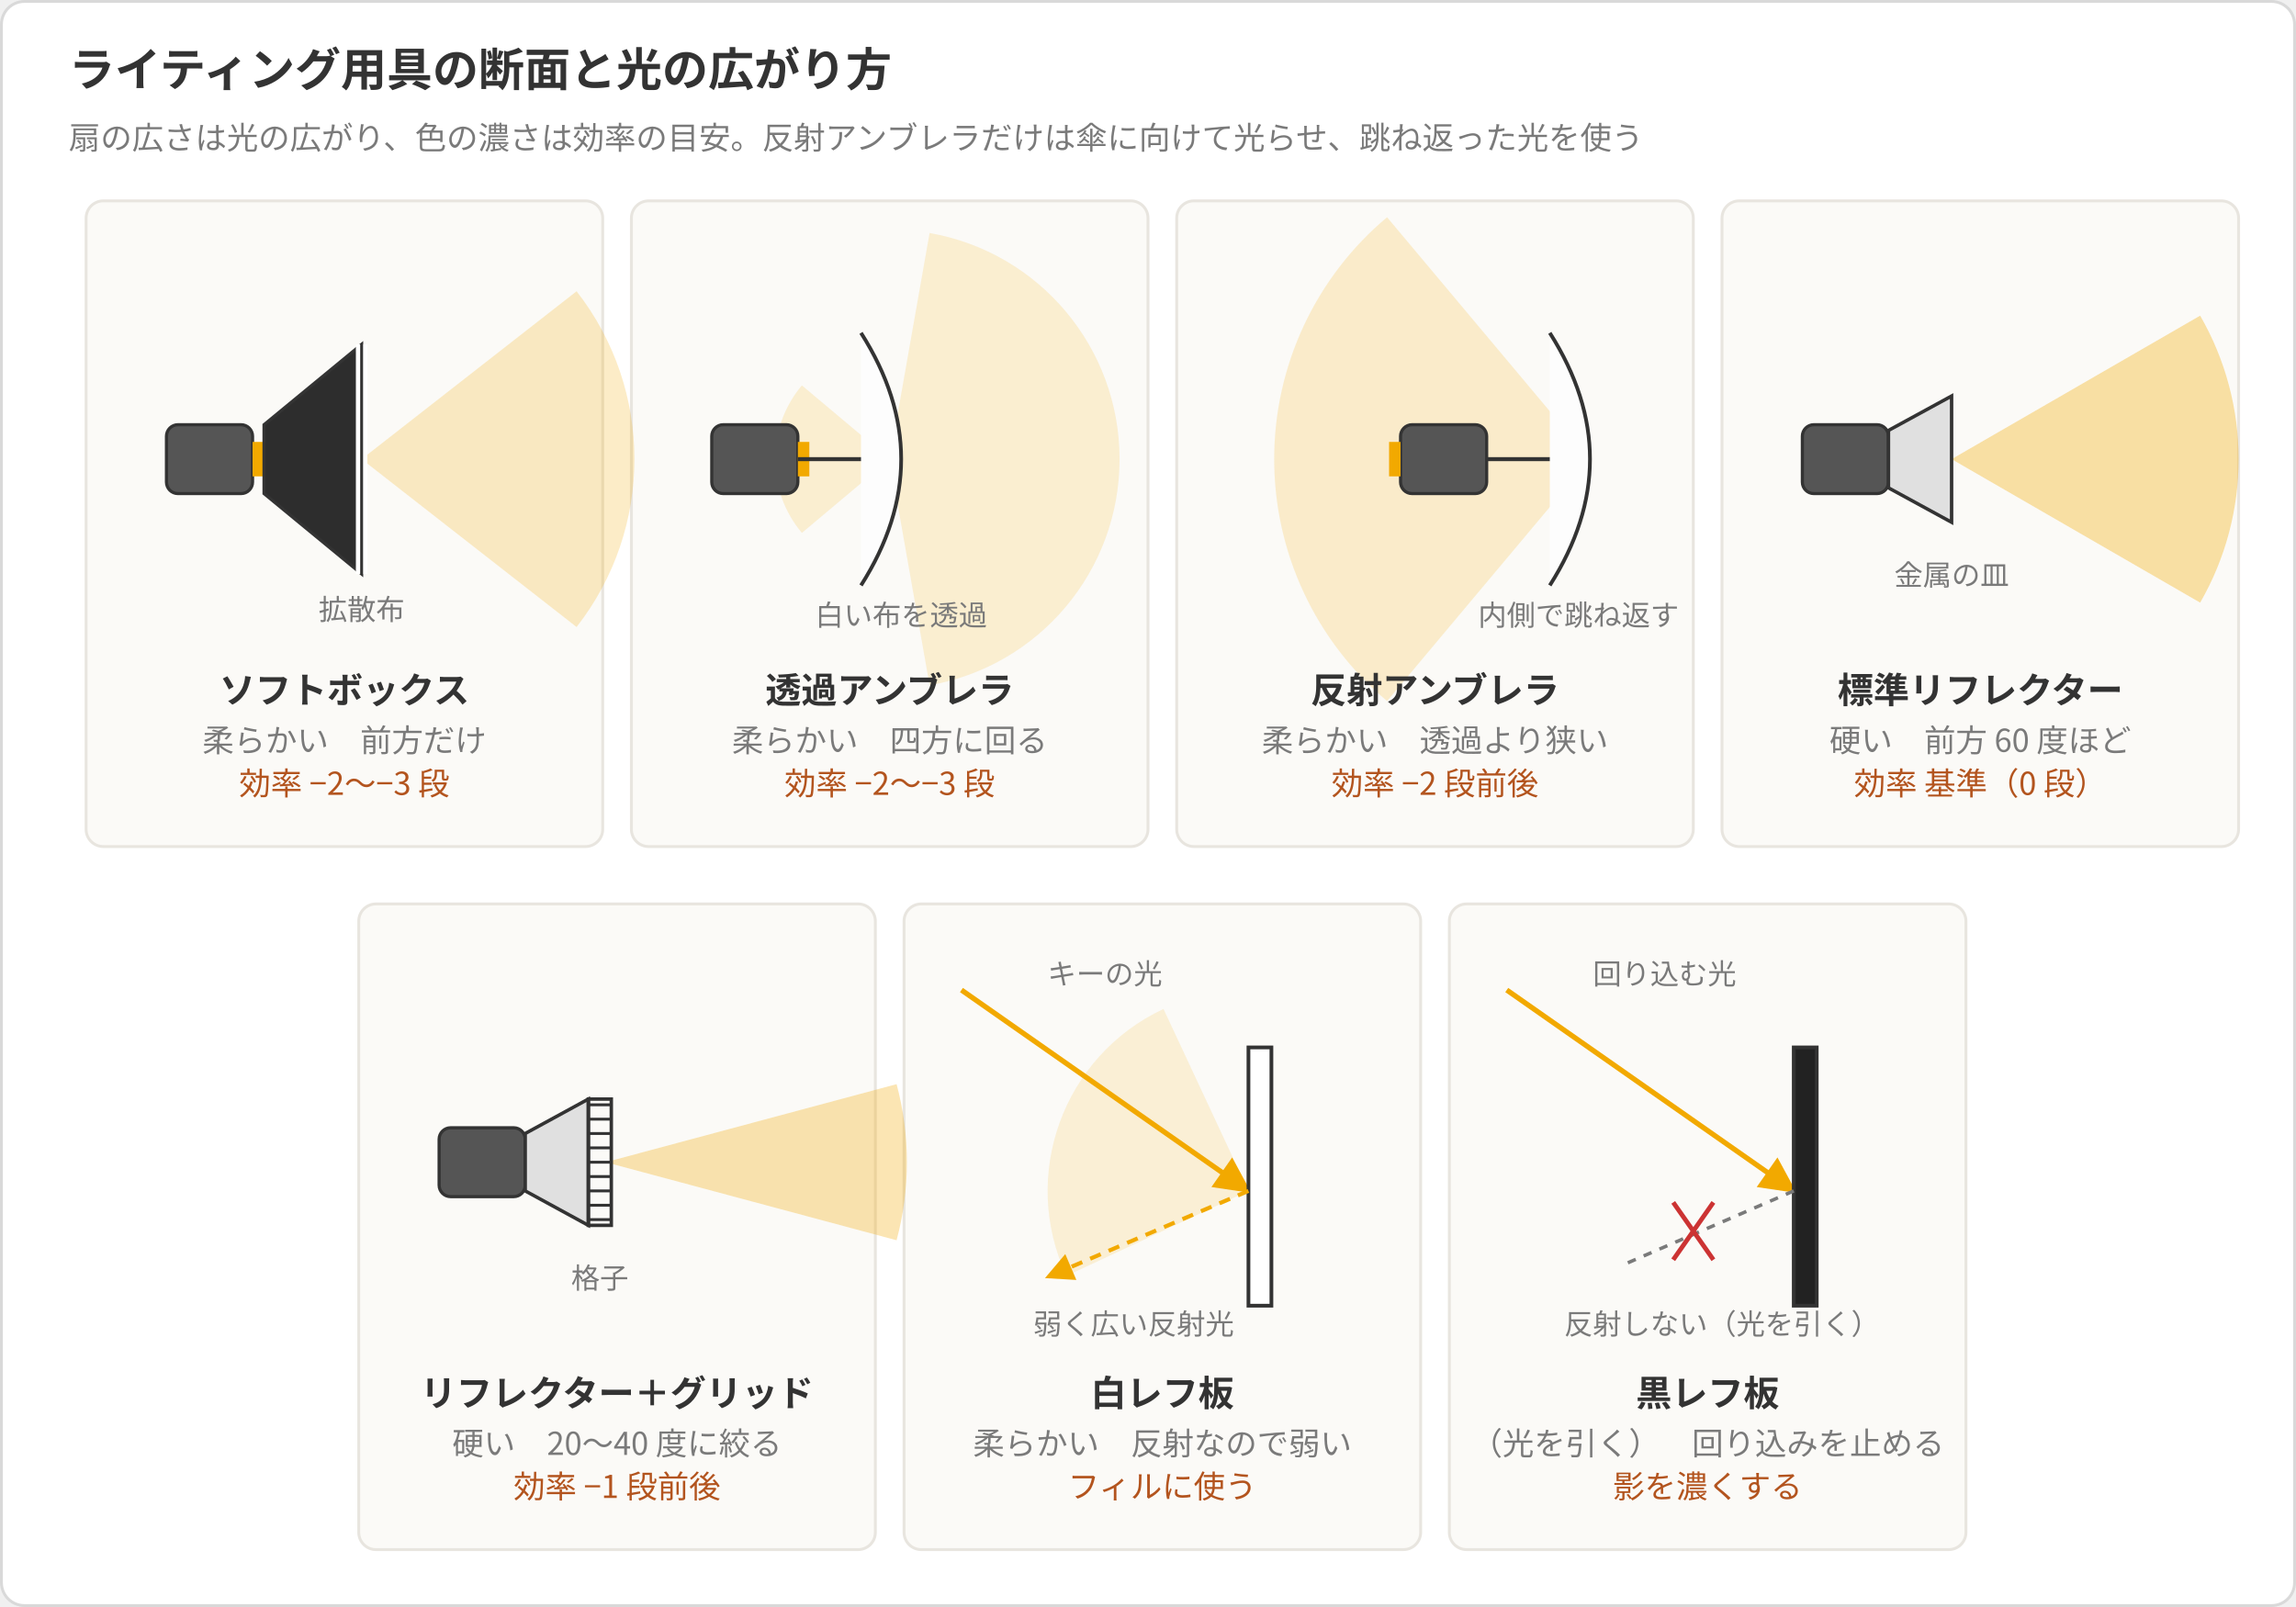
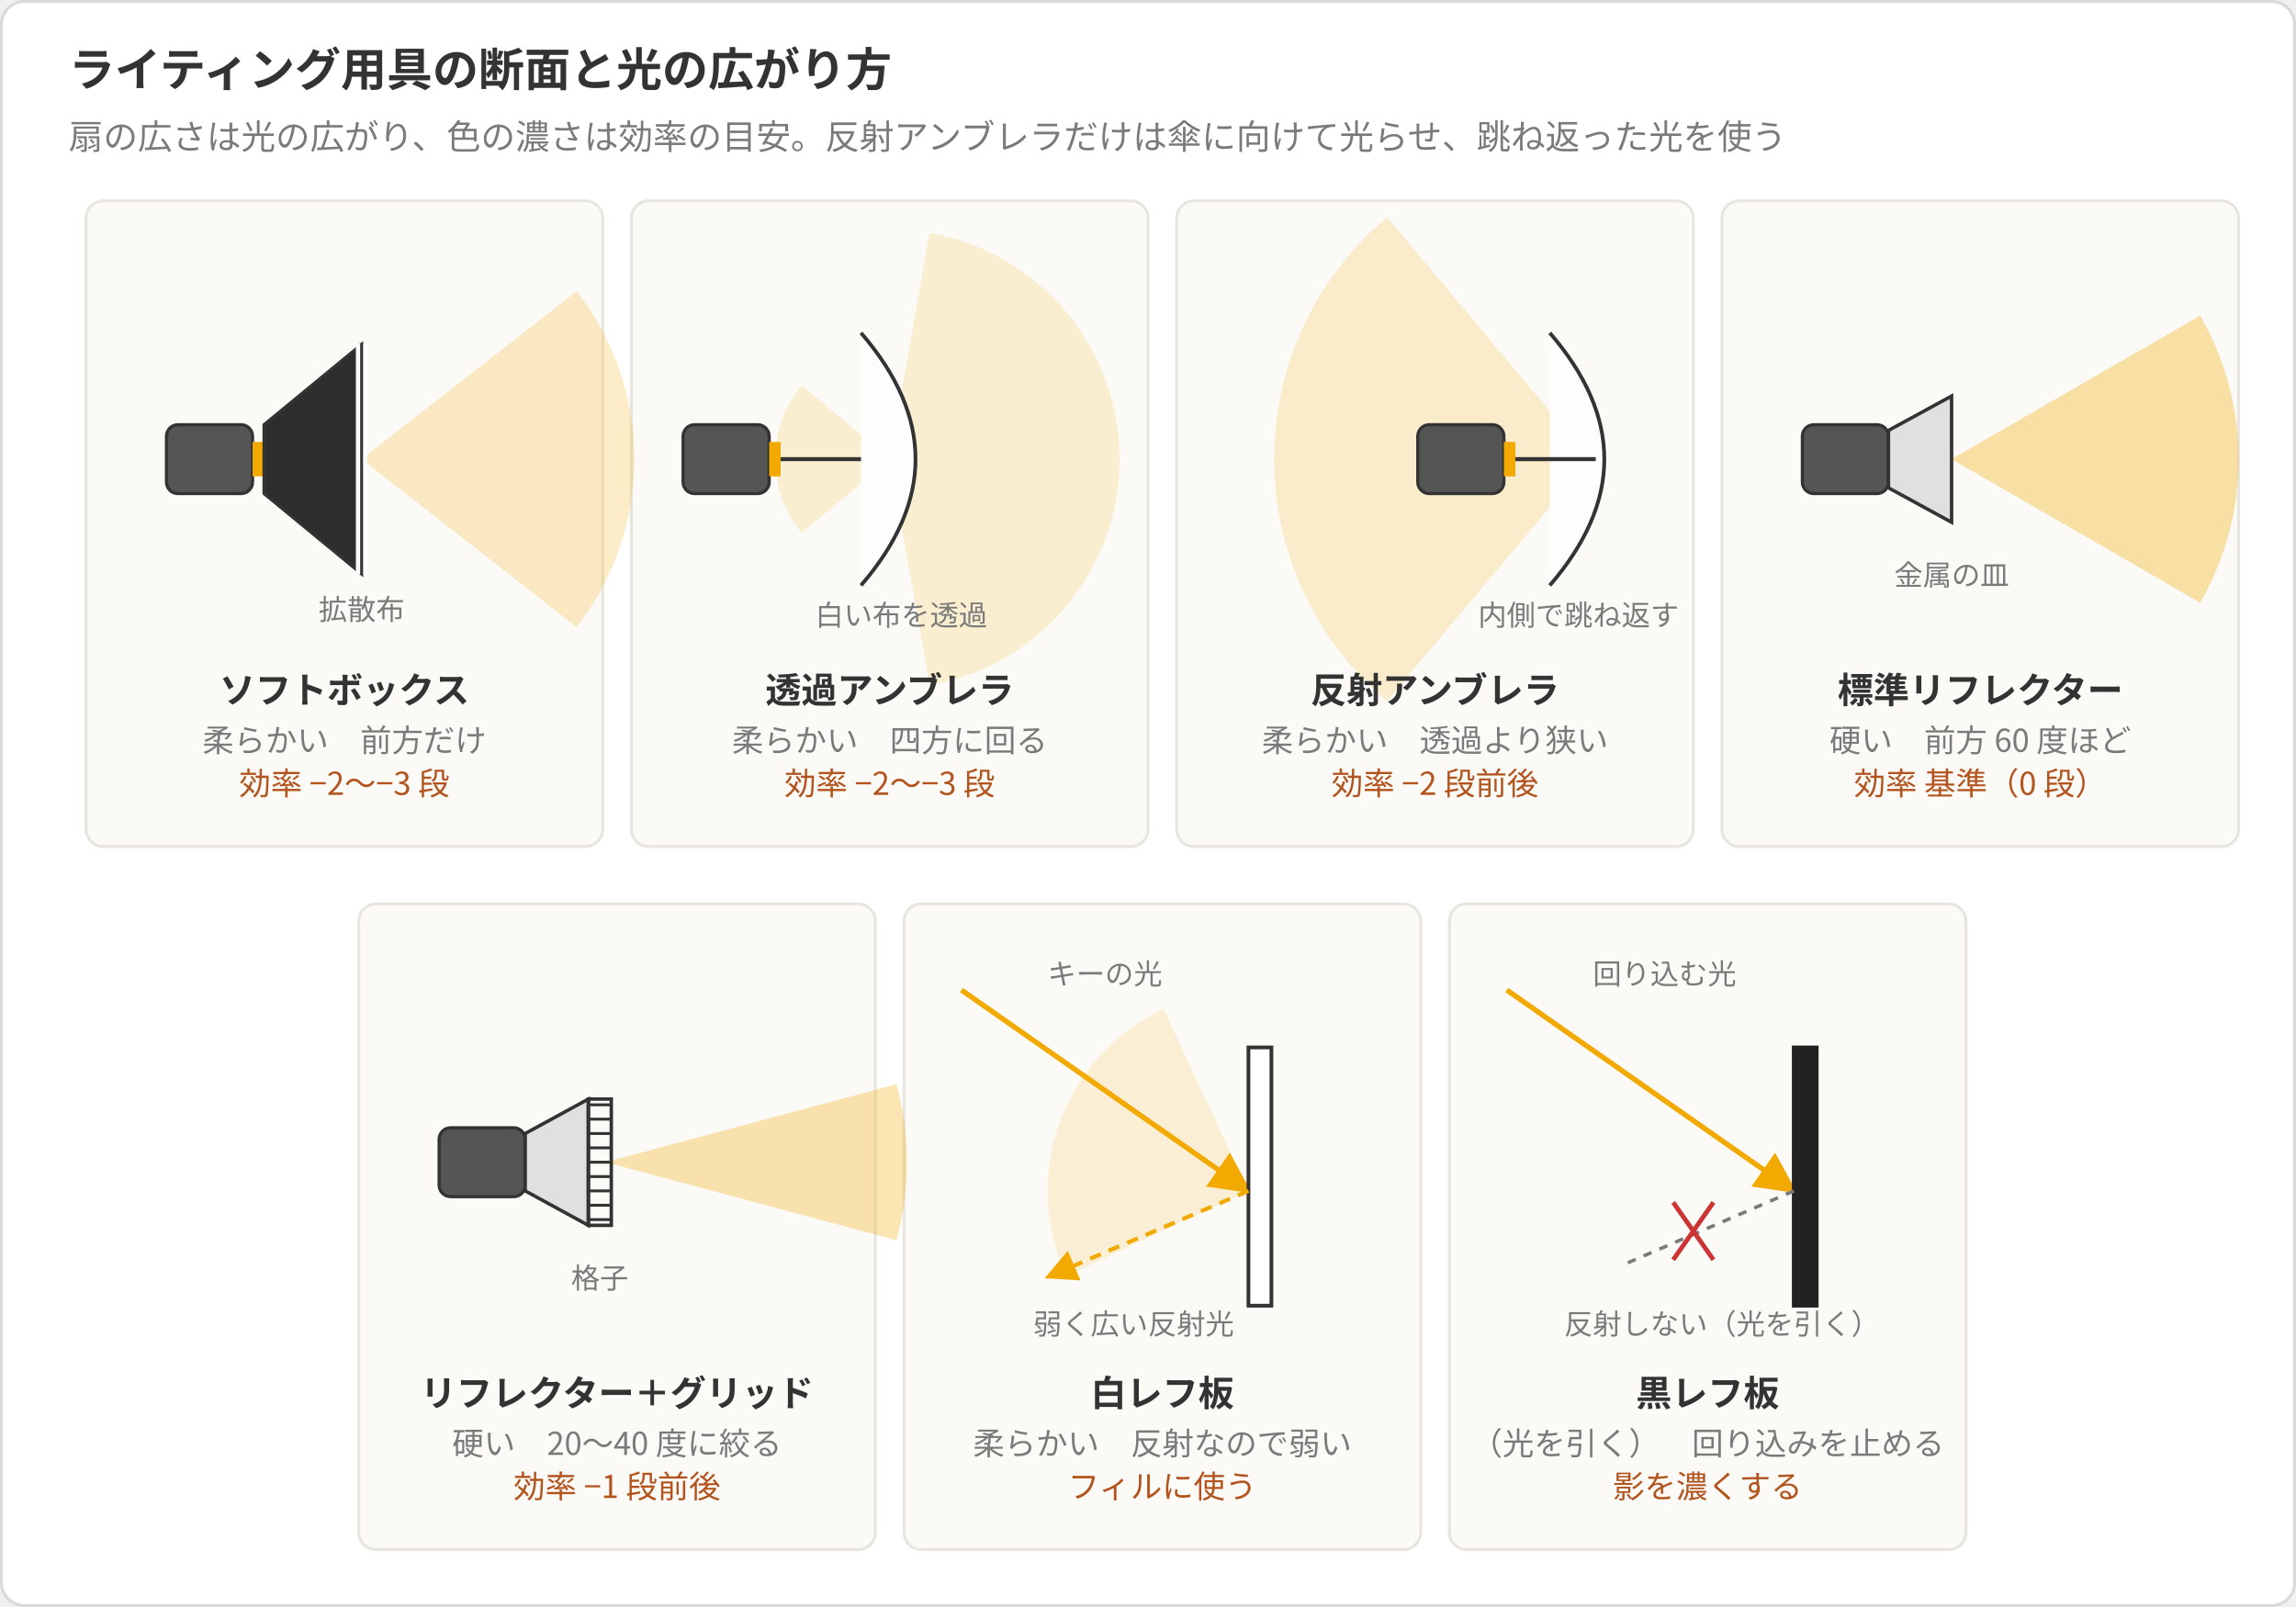
<svg xmlns="http://www.w3.org/2000/svg" viewBox="0 0 800 560" width="800" height="560" role="img" aria-label="ライティング用具の断面と光の広がり方">
  <defs>
-     <marker id="arrow" viewBox="0 0 10 10" refX="9" refY="5" markerWidth="7" markerHeight="7" orient="auto-start-reverse">
-       <path d="M0,0 L10,5 L0,10 Z" fill="#333333" />
-     </marker>
-     <marker id="arrow-muted" viewBox="0 0 10 10" refX="9" refY="5" markerWidth="7" markerHeight="7" orient="auto-start-reverse">
-       <path d="M0,0 L10,5 L0,10 Z" fill="#7a7a7a" />
-     </marker>
-     <marker id="arrow-blue" viewBox="0 0 10 10" refX="9" refY="5" markerWidth="7" markerHeight="7" orient="auto-start-reverse">
-       <path d="M0,0 L10,5 L0,10 Z" fill="#2f6db5" />
-     </marker>
-     <marker id="arrow-light" viewBox="0 0 10 10" refX="9" refY="5" markerWidth="7" markerHeight="7" orient="auto-start-reverse">
+     <filter id="blur" x="-30%" y="-30%" width="160%" height="160%">
+       <feGaussianBlur stdDeviation="4" />
+     </filter>
+     <marker id="arrow1" viewBox="0 0 10 10" refX="9" refY="5" markerWidth="8" markerHeight="8" orient="auto-start-reverse">
      <path d="M0,0 L10,5 L0,10 Z" fill="#f2a900" />
    </marker>
  </defs>
  <rect x="0.5" y="0.5" width="799" height="559" rx="8" fill="#ffffff" stroke="#d9d9d9" />
-   <text x="24" y="30" font-family="'Noto Sans JP','Noto Sans CJK JP','Hiragino Sans','Yu Gothic','Meiryo',sans-serif" font-size="16" font-weight="bold" fill="#333333">ライティング用具の断面と光の広がり方</text>
-   <text x="24.0" y="52.0" font-family="'Noto Sans JP','Noto Sans CJK JP','Hiragino Sans','Yu Gothic','Meiryo',sans-serif" font-size="11" text-anchor="start" fill="#7a7a7a" font-weight="normal">
+   <text x="24.0" y="30.0" font-family="'Noto Sans JP','Noto Sans CJK JP','Hiragino Sans','Yu Gothic','Meiryo',sans-serif" font-size="16" text-anchor="start" fill="#333333" font-weight="bold">
+     <tspan x="24.0" dy="0">ライティング用具の断面と光の広がり方</tspan>
+   </text>
+   <text x="24.0" y="52.0" font-family="'Noto Sans JP','Noto Sans CJK JP','Hiragino Sans','Yu Gothic','Meiryo',sans-serif" font-size="12" text-anchor="start" fill="#7a7a7a" font-weight="normal">
    <tspan x="24.0" dy="0">扇の広さは光の広がり、色の濃さは効率の目安。反射アンブレラだけは傘に向けて光らせ、跳ね返った光を使う</tspan>
  </text>
-   <rect x="30" y="70" width="180" height="225" rx="6" fill="#fbfaf7" stroke="#e8e5df" />
-   <rect x="220" y="70" width="180" height="225" rx="6" fill="#fbfaf7" stroke="#e8e5df" />
-   <rect x="410" y="70" width="180" height="225" rx="6" fill="#fbfaf7" stroke="#e8e5df" />
-   <rect x="600" y="70" width="180" height="225" rx="6" fill="#fbfaf7" stroke="#e8e5df" />
-   <rect x="125" y="315" width="180" height="225" rx="6" fill="#fbfaf7" stroke="#e8e5df" />
-   <rect x="315" y="315" width="180" height="225" rx="6" fill="#fbfaf7" stroke="#e8e5df" />
-   <rect x="505" y="315" width="180" height="225" rx="6" fill="#fbfaf7" stroke="#e8e5df" />
-   <path d="M126.0,160 L200.9,101.5 A95,95 0 0,1 200.9,218.5 Z" fill="#f2a900" opacity="0.22" />
-   <rect x="58.0" y="148" width="30" height="24" rx="4" fill="#555555" stroke="#333333" stroke-width="1.1" />
-   <rect x="88.0" y="154" width="4" height="12" fill="#f2a900" />
+   <rect x="30.0" y="70.0" width="180.0" height="225.0" rx="6" fill="#fbfaf7" stroke="#e8e5df" stroke-width="1" />
+   <rect x="220.0" y="70.0" width="180.0" height="225.0" rx="6" fill="#fbfaf7" stroke="#e8e5df" stroke-width="1" />
+   <rect x="410.0" y="70.0" width="180.0" height="225.0" rx="6" fill="#fbfaf7" stroke="#e8e5df" stroke-width="1" />
+   <rect x="600.0" y="70.0" width="180.0" height="225.0" rx="6" fill="#fbfaf7" stroke="#e8e5df" stroke-width="1" />
+   <rect x="125.0" y="315.0" width="180.0" height="225.0" rx="6" fill="#fbfaf7" stroke="#e8e5df" stroke-width="1" />
+   <rect x="315.0" y="315.0" width="180.0" height="225.0" rx="6" fill="#fbfaf7" stroke="#e8e5df" stroke-width="1" />
+   <rect x="505.0" y="315.0" width="180.0" height="225.0" rx="6" fill="#fbfaf7" stroke="#e8e5df" stroke-width="1" />
+   <path d="M126.0,160.0 L200.9,101.5 A95.0,95.0 0 0,1 200.9,218.5 Z" fill="#f2a900" opacity="0.22" />
+   <rect x="58.0" y="148.0" width="30.0" height="24.0" rx="4" fill="#555555" stroke="#333333" stroke-width="1.1" />
+   <rect x="88.0" y="154.0" width="4.0" height="12.0" rx="0" fill="#f2a900" stroke="none" stroke-width="0" />
  <path d="M92.0,148 L126.0,120 L126.0,200 L92.0,172 Z" fill="#2d2d2d" stroke="#333333" stroke-width="1.1" />
-   <line x1="126.0" y1="120" x2="126.0" y2="200" stroke="#fff" stroke-width="4" />
-   <line x1="126.0" y1="120" x2="126.0" y2="200" stroke="#333333" stroke-width="1" />
+   <line x1="126.0" y1="120.0" x2="126.0" y2="200.0" stroke="#fff" stroke-width="4" />
+   <line x1="126.0" y1="120.0" x2="126.0" y2="200.0" stroke="#333333" stroke-width="1" />
  <text x="126.0" y="216.0" font-family="'Noto Sans JP','Noto Sans CJK JP','Hiragino Sans','Yu Gothic','Meiryo',sans-serif" font-size="10" text-anchor="middle" fill="#7a7a7a" font-weight="normal">
    <tspan x="126.0" dy="0">拡散布</tspan>
  </text>
  <text x="120.0" y="245.0" font-family="'Noto Sans JP','Noto Sans CJK JP','Hiragino Sans','Yu Gothic','Meiryo',sans-serif" font-size="12.5" text-anchor="middle" fill="#333333" font-weight="bold">
    <tspan x="120.0" dy="0">ソフトボックス</tspan>
  </text>
  <text x="120.0" y="262.0" font-family="'Noto Sans JP','Noto Sans CJK JP','Hiragino Sans','Yu Gothic','Meiryo',sans-serif" font-size="11" text-anchor="middle" fill="#7a7a7a" font-weight="normal">
    <tspan x="120.0" dy="0">柔らかい　前方だけ</tspan>
  </text>
  <text x="120.0" y="277.0" font-family="'Noto Sans JP','Noto Sans CJK JP','Hiragino Sans','Yu Gothic','Meiryo',sans-serif" font-size="11" text-anchor="middle" fill="#b3541e" font-weight="normal">
    <tspan x="120.0" dy="0">効率 −2〜−3 段</tspan>
  </text>
-   <path d="M310.0,160 L323.9,81.2 A80,80 0 0,1 323.9,238.8 Z" fill="#f2a900" opacity="0.16" />
-   <path d="M310.0,160 L279.4,185.7 A40,40 0 0,1 279.4,134.3 Z" fill="#f2a900" opacity="0.16" />
-   <rect x="248.0" y="148" width="30" height="24" rx="4" fill="#555555" stroke="#333333" stroke-width="1.1" />
-   <rect x="278.0" y="154" width="4" height="12" fill="#f2a900" />
-   <line x1="278.0" y1="160" x2="310.0" y2="160" stroke="#333333" stroke-width="1.4" />
-   <path d="M300.0,116 Q328.0,160 300.0,204" fill="#fdfdfd" stroke="#333333" stroke-width="1.3" />
+   <path d="M310.0,160.0 L323.9,81.2 A80.0,80.0 0 0,1 323.9,238.8 Z" fill="#f2a900" opacity="0.16" />
+   <path d="M310.0,160.0 L279.4,185.7 A40.0,40.0 0 0,1 279.4,134.3 Z" fill="#f2a900" opacity="0.16" />
+   <g transform="translate(310.0,160.0) rotate(0)">
+     <path d="M-10,-44 Q28,0 -10,44" fill="#fdfdfd" stroke="#333333" stroke-width="1.3" />
+     <line x1="-10" y1="0" x2="-42" y2="0" stroke="#333333" stroke-width="1.4" />
+     <rect x="-72" y="-12" width="30" height="24" rx="4" fill="#555555" stroke="#333333" stroke-width="1.1" />
+     <rect x="-42" y="-6" width="4" height="12" fill="#f2a900" />
+   </g>
  <text x="314.0" y="218.0" font-family="'Noto Sans JP','Noto Sans CJK JP','Hiragino Sans','Yu Gothic','Meiryo',sans-serif" font-size="10" text-anchor="middle" fill="#7a7a7a" font-weight="normal">
    <tspan x="314.0" dy="0">白い布を透過</tspan>
  </text>
  <text x="310.0" y="245.0" font-family="'Noto Sans JP','Noto Sans CJK JP','Hiragino Sans','Yu Gothic','Meiryo',sans-serif" font-size="12.5" text-anchor="middle" fill="#333333" font-weight="bold">
    <tspan x="310.0" dy="0">透過アンブレラ</tspan>
  </text>
  <text x="310.0" y="262.0" font-family="'Noto Sans JP','Noto Sans CJK JP','Hiragino Sans','Yu Gothic','Meiryo',sans-serif" font-size="11" text-anchor="middle" fill="#7a7a7a" font-weight="normal">
    <tspan x="310.0" dy="0">柔らかい　四方に回る</tspan>
  </text>
  <text x="310.0" y="277.0" font-family="'Noto Sans JP','Noto Sans CJK JP','Hiragino Sans','Yu Gothic','Meiryo',sans-serif" font-size="11" text-anchor="middle" fill="#b3541e" font-weight="normal">
    <tspan x="310.0" dy="0">効率 −2〜−3 段</tspan>
  </text>
-   <path d="M554.0,160 L483.3,244.3 A110,110 0 0,1 483.3,75.7 Z" fill="#f2a900" opacity="0.18" />
-   <rect x="488.0" y="148" width="30" height="24" rx="4" fill="#555555" stroke="#333333" stroke-width="1.1" />
-   <rect x="484.0" y="154" width="4" height="12" fill="#f2a900" />
-   <line x1="518.0" y1="160" x2="550.0" y2="160" stroke="#333333" stroke-width="1.4" />
-   <path d="M540.0,116 Q568.0,160 540.0,204" fill="#fdfdfd" stroke="#333333" stroke-width="1.3" />
+   <path d="M554.0,160.0 L483.3,244.3 A110.0,110.0 0 0,1 483.3,75.7 Z" fill="#f2a900" opacity="0.18" />
+   <g transform="translate(550.0,160.0) rotate(180)">
+     <path d="M10,-44 Q-28,0 10,44" fill="#fdfdfd" stroke="#333333" stroke-width="1.3" />
+     <line x1="-6" y1="0" x2="34" y2="0" stroke="#333333" stroke-width="1.4" />
+     <rect x="26" y="-12" width="30" height="24" rx="4" fill="#555555" stroke="#333333" stroke-width="1.1" />
+     <rect x="22" y="-6" width="4" height="12" fill="#f2a900" />
+   </g>
  <text x="550.0" y="218.0" font-family="'Noto Sans JP','Noto Sans CJK JP','Hiragino Sans','Yu Gothic','Meiryo',sans-serif" font-size="10" text-anchor="middle" fill="#7a7a7a" font-weight="normal">
    <tspan x="550.0" dy="0">内側で跳ね返す</tspan>
  </text>
  <text x="500.0" y="245.0" font-family="'Noto Sans JP','Noto Sans CJK JP','Hiragino Sans','Yu Gothic','Meiryo',sans-serif" font-size="12.5" text-anchor="middle" fill="#333333" font-weight="bold">
    <tspan x="500.0" dy="0">反射アンブレラ</tspan>
  </text>
  <text x="500.0" y="262.0" font-family="'Noto Sans JP','Noto Sans CJK JP','Hiragino Sans','Yu Gothic','Meiryo',sans-serif" font-size="11" text-anchor="middle" fill="#7a7a7a" font-weight="normal">
    <tspan x="500.0" dy="0">柔らかい　透過より狭い</tspan>
  </text>
  <text x="500.0" y="277.0" font-family="'Noto Sans JP','Noto Sans CJK JP','Hiragino Sans','Yu Gothic','Meiryo',sans-serif" font-size="11" text-anchor="middle" fill="#b3541e" font-weight="normal">
    <tspan x="500.0" dy="0">効率 −2 段前後</tspan>
  </text>
-   <path d="M680.0,160 L766.6,110.0 A100,100 0 0,1 766.6,210.0 Z" fill="#f2a900" opacity="0.34" />
-   <rect x="628.0" y="148" width="30" height="24" rx="4" fill="#555555" stroke="#333333" stroke-width="1.1" />
-   <rect x="658.0" y="154" width="4" height="12" fill="#f2a900" />
+   <path d="M680.0,160.0 L766.6,110.0 A100.0,100.0 0 0,1 766.6,210.0 Z" fill="#f2a900" opacity="0.34" />
+   <rect x="628.0" y="148.0" width="30.0" height="24.0" rx="4" fill="#555555" stroke="#333333" stroke-width="1.1" />
+   <rect x="658.0" y="154.0" width="4.0" height="12.0" rx="0" fill="#f2a900" stroke="none" stroke-width="0" />
  <path d="M658.0,150 L680.0,138 L680.0,182 L658.0,170 Z" fill="#e0e0e0" stroke="#333333" stroke-width="1.2" />
  <text x="680.0" y="204.0" font-family="'Noto Sans JP','Noto Sans CJK JP','Hiragino Sans','Yu Gothic','Meiryo',sans-serif" font-size="10" text-anchor="middle" fill="#7a7a7a" font-weight="normal">
    <tspan x="680.0" dy="0">金属の皿</tspan>
  </text>
  <text x="690.0" y="245.0" font-family="'Noto Sans JP','Noto Sans CJK JP','Hiragino Sans','Yu Gothic','Meiryo',sans-serif" font-size="12.5" text-anchor="middle" fill="#333333" font-weight="bold">
    <tspan x="690.0" dy="0">標準リフレクター</tspan>
  </text>
  <text x="690.0" y="262.0" font-family="'Noto Sans JP','Noto Sans CJK JP','Hiragino Sans','Yu Gothic','Meiryo',sans-serif" font-size="11" text-anchor="middle" fill="#7a7a7a" font-weight="normal">
    <tspan x="690.0" dy="0">硬い　前方 60 度ほど</tspan>
  </text>
  <text x="690.0" y="277.0" font-family="'Noto Sans JP','Noto Sans CJK JP','Hiragino Sans','Yu Gothic','Meiryo',sans-serif" font-size="11" text-anchor="middle" fill="#b3541e" font-weight="normal">
    <tspan x="690.0" dy="0">効率 基準（0 段）</tspan>
  </text>
-   <path d="M211.0,405 L312.4,377.8 A105,105 0 0,1 312.4,432.2 Z" fill="#f2a900" opacity="0.3" />
-   <rect x="153.0" y="393" width="30" height="24" rx="4" fill="#555555" stroke="#333333" stroke-width="1.1" />
-   <rect x="183.0" y="399" width="4" height="12" fill="#f2a900" />
+   <path d="M211.0,405.0 L312.4,377.8 A105.0,105.0 0 0,1 312.4,432.2 Z" fill="#f2a900" opacity="0.3" />
+   <rect x="153.0" y="393.0" width="30.0" height="24.0" rx="4" fill="#555555" stroke="#333333" stroke-width="1.1" />
+   <rect x="183.0" y="399.0" width="4.0" height="12.0" rx="0" fill="#f2a900" stroke="none" stroke-width="0" />
  <path d="M183.0,395 L205.0,383 L205.0,427 L183.0,415 Z" fill="#e0e0e0" stroke="#333333" stroke-width="1.2" />
-   <line x1="205.0" y1="385" x2="213.0" y2="385" stroke="#333333" stroke-width="1" />
-   <line x1="205.0" y1="390" x2="213.0" y2="390" stroke="#333333" stroke-width="1" />
-   <line x1="205.0" y1="395" x2="213.0" y2="395" stroke="#333333" stroke-width="1" />
-   <line x1="205.0" y1="400" x2="213.0" y2="400" stroke="#333333" stroke-width="1" />
-   <line x1="205.0" y1="405" x2="213.0" y2="405" stroke="#333333" stroke-width="1" />
-   <line x1="205.0" y1="410" x2="213.0" y2="410" stroke="#333333" stroke-width="1" />
-   <line x1="205.0" y1="415" x2="213.0" y2="415" stroke="#333333" stroke-width="1" />
-   <line x1="205.0" y1="420" x2="213.0" y2="420" stroke="#333333" stroke-width="1" />
-   <line x1="205.0" y1="425" x2="213.0" y2="425" stroke="#333333" stroke-width="1" />
-   <rect x="205.0" y="383" width="8" height="44" fill="none" stroke="#333333" stroke-width="1.2" />
+   <line x1="205.0" y1="385.0" x2="213.0" y2="385.0" stroke="#333333" stroke-width="1" />
+   <line x1="205.0" y1="390.0" x2="213.0" y2="390.0" stroke="#333333" stroke-width="1" />
+   <line x1="205.0" y1="395.0" x2="213.0" y2="395.0" stroke="#333333" stroke-width="1" />
+   <line x1="205.0" y1="400.0" x2="213.0" y2="400.0" stroke="#333333" stroke-width="1" />
+   <line x1="205.0" y1="405.0" x2="213.0" y2="405.0" stroke="#333333" stroke-width="1" />
+   <line x1="205.0" y1="410.0" x2="213.0" y2="410.0" stroke="#333333" stroke-width="1" />
+   <line x1="205.0" y1="415.0" x2="213.0" y2="415.0" stroke="#333333" stroke-width="1" />
+   <line x1="205.0" y1="420.0" x2="213.0" y2="420.0" stroke="#333333" stroke-width="1" />
+   <line x1="205.0" y1="425.0" x2="213.0" y2="425.0" stroke="#333333" stroke-width="1" />
+   <rect x="205.0" y="383.0" width="8.0" height="44.0" rx="0" fill="none" stroke="#333333" stroke-width="1.2" />
  <text x="209.0" y="449.0" font-family="'Noto Sans JP','Noto Sans CJK JP','Hiragino Sans','Yu Gothic','Meiryo',sans-serif" font-size="10" text-anchor="middle" fill="#7a7a7a" font-weight="normal">
    <tspan x="209.0" dy="0">格子</tspan>
  </text>
  <text x="215.0" y="490.0" font-family="'Noto Sans JP','Noto Sans CJK JP','Hiragino Sans','Yu Gothic','Meiryo',sans-serif" font-size="12.5" text-anchor="middle" fill="#333333" font-weight="bold">
    <tspan x="215.0" dy="0">リフレクター＋グリッド</tspan>
  </text>
  <text x="215.0" y="507.0" font-family="'Noto Sans JP','Noto Sans CJK JP','Hiragino Sans','Yu Gothic','Meiryo',sans-serif" font-size="11" text-anchor="middle" fill="#7a7a7a" font-weight="normal">
    <tspan x="215.0" dy="0">硬い　20〜40 度に絞る</tspan>
  </text>
  <text x="215.0" y="522.0" font-family="'Noto Sans JP','Noto Sans CJK JP','Hiragino Sans','Yu Gothic','Meiryo',sans-serif" font-size="11" text-anchor="middle" fill="#b3541e" font-weight="normal">
    <tspan x="215.0" dy="0">効率 −1 段前後</tspan>
  </text>
-   <line x1="335.0" y1="345" x2="435.0" y2="415" stroke="#f2a900" stroke-width="1.8" marker-end="url(#arrow-light)" />
-   <rect x="435.0" y="365" width="8" height="90" fill="#fff" stroke="#333333" stroke-width="1.3" />
-   <path d="M435.0,415 L371.6,444.6 A70,70 0 0,1 405.4,351.6 Z" fill="#f2a900" opacity="0.14" />
-   <line x1="435.0" y1="415" x2="365.0" y2="445" stroke="#f2a900" stroke-width="1.4" stroke-dasharray="4 3" marker-end="url(#arrow-light)" />
+   <line x1="335.0" y1="345.0" x2="435.0" y2="415.0" stroke="#f2a900" stroke-width="1.8" marker-end="url(#arrow1)" />
+   <g transform="translate(439.0,410.0) rotate(0)">
+     <rect x="-4.0" y="-45.0" width="8" height="90" fill="#fff" stroke="#333333" stroke-width="1.3" />
+   </g>
+   <path d="M435.0,415.0 L371.6,444.6 A70.0,70.0 0 0,1 405.4,351.6 Z" fill="#f2a900" opacity="0.14" />
+   <line x1="435.0" y1="415.0" x2="365.0" y2="445.0" stroke="#f2a900" stroke-width="1.4" stroke-dasharray="4 3" marker-end="url(#arrow1)" />
  <text x="365.0" y="343.0" font-family="'Noto Sans JP','Noto Sans CJK JP','Hiragino Sans','Yu Gothic','Meiryo',sans-serif" font-size="10" text-anchor="start" fill="#7a7a7a" font-weight="normal">
    <tspan x="365.0" dy="0">キーの光</tspan>
  </text>
  <text x="360.0" y="465.0" font-family="'Noto Sans JP','Noto Sans CJK JP','Hiragino Sans','Yu Gothic','Meiryo',sans-serif" font-size="10" text-anchor="start" fill="#7a7a7a" font-weight="normal">
    <tspan x="360.0" dy="0">弱く広い反射光</tspan>
  </text>
  <text x="405.0" y="490.0" font-family="'Noto Sans JP','Noto Sans CJK JP','Hiragino Sans','Yu Gothic','Meiryo',sans-serif" font-size="12.5" text-anchor="middle" fill="#333333" font-weight="bold">
    <tspan x="405.0" dy="0">白レフ板</tspan>
  </text>
  <text x="405.0" y="507.0" font-family="'Noto Sans JP','Noto Sans CJK JP','Hiragino Sans','Yu Gothic','Meiryo',sans-serif" font-size="11" text-anchor="middle" fill="#7a7a7a" font-weight="normal">
    <tspan x="405.0" dy="0">柔らかい　反射なので弱い</tspan>
  </text>
  <text x="405.0" y="522.0" font-family="'Noto Sans JP','Noto Sans CJK JP','Hiragino Sans','Yu Gothic','Meiryo',sans-serif" font-size="11" text-anchor="middle" fill="#b3541e" font-weight="normal">
    <tspan x="405.0" dy="0">フィルに使う</tspan>
  </text>
-   <line x1="525.0" y1="345" x2="625.0" y2="415" stroke="#f2a900" stroke-width="1.8" marker-end="url(#arrow-light)" />
-   <rect x="625.0" y="365" width="8" height="90" fill="#222222" stroke="#333333" stroke-width="1.3" />
-   <line x1="625.0" y1="415" x2="565.0" y2="441" stroke="#7a7a7a" stroke-width="1.2" stroke-dasharray="3 3" />
-   <line x1="583.0" y1="419" x2="597.0" y2="439" stroke="#c33" stroke-width="1.6" />
-   <line x1="597.0" y1="419" x2="583.0" y2="439" stroke="#c33" stroke-width="1.6" />
+   <line x1="525.0" y1="345.0" x2="625.0" y2="415.0" stroke="#f2a900" stroke-width="1.8" marker-end="url(#arrow1)" />
+   <g transform="translate(629.0,410.0) rotate(0)">
+     <rect x="-4.0" y="-45.0" width="8" height="90" fill="#222222" stroke="#222222" stroke-width="1.3" />
+   </g>
+   <line x1="625.0" y1="415.0" x2="565.0" y2="441.0" stroke="#7a7a7a" stroke-width="1.2" stroke-dasharray="3 3" />
+   <line x1="583.0" y1="419.0" x2="597.0" y2="439.0" stroke="#c33" stroke-width="1.6" />
+   <line x1="597.0" y1="419.0" x2="583.0" y2="439.0" stroke="#c33" stroke-width="1.6" />
  <text x="555.0" y="343.0" font-family="'Noto Sans JP','Noto Sans CJK JP','Hiragino Sans','Yu Gothic','Meiryo',sans-serif" font-size="10" text-anchor="start" fill="#7a7a7a" font-weight="normal">
    <tspan x="555.0" dy="0">回り込む光</tspan>
  </text>
  <text x="545.0" y="465.0" font-family="'Noto Sans JP','Noto Sans CJK JP','Hiragino Sans','Yu Gothic','Meiryo',sans-serif" font-size="10" text-anchor="start" fill="#7a7a7a" font-weight="normal">
    <tspan x="545.0" dy="0">反射しない（光を引く）</tspan>
  </text>
  <text x="595.0" y="490.0" font-family="'Noto Sans JP','Noto Sans CJK JP','Hiragino Sans','Yu Gothic','Meiryo',sans-serif" font-size="12.5" text-anchor="middle" fill="#333333" font-weight="bold">
    <tspan x="595.0" dy="0">黒レフ板</tspan>
  </text>
  <text x="595.0" y="507.0" font-family="'Noto Sans JP','Noto Sans CJK JP','Hiragino Sans','Yu Gothic','Meiryo',sans-serif" font-size="11" text-anchor="middle" fill="#7a7a7a" font-weight="normal">
    <tspan x="595.0" dy="0">（光を引く）　回り込みを止める</tspan>
  </text>
  <text x="595.0" y="522.0" font-family="'Noto Sans JP','Noto Sans CJK JP','Hiragino Sans','Yu Gothic','Meiryo',sans-serif" font-size="11" text-anchor="middle" fill="#b3541e" font-weight="normal">
    <tspan x="595.0" dy="0">影を濃くする</tspan>
  </text>
</svg>
